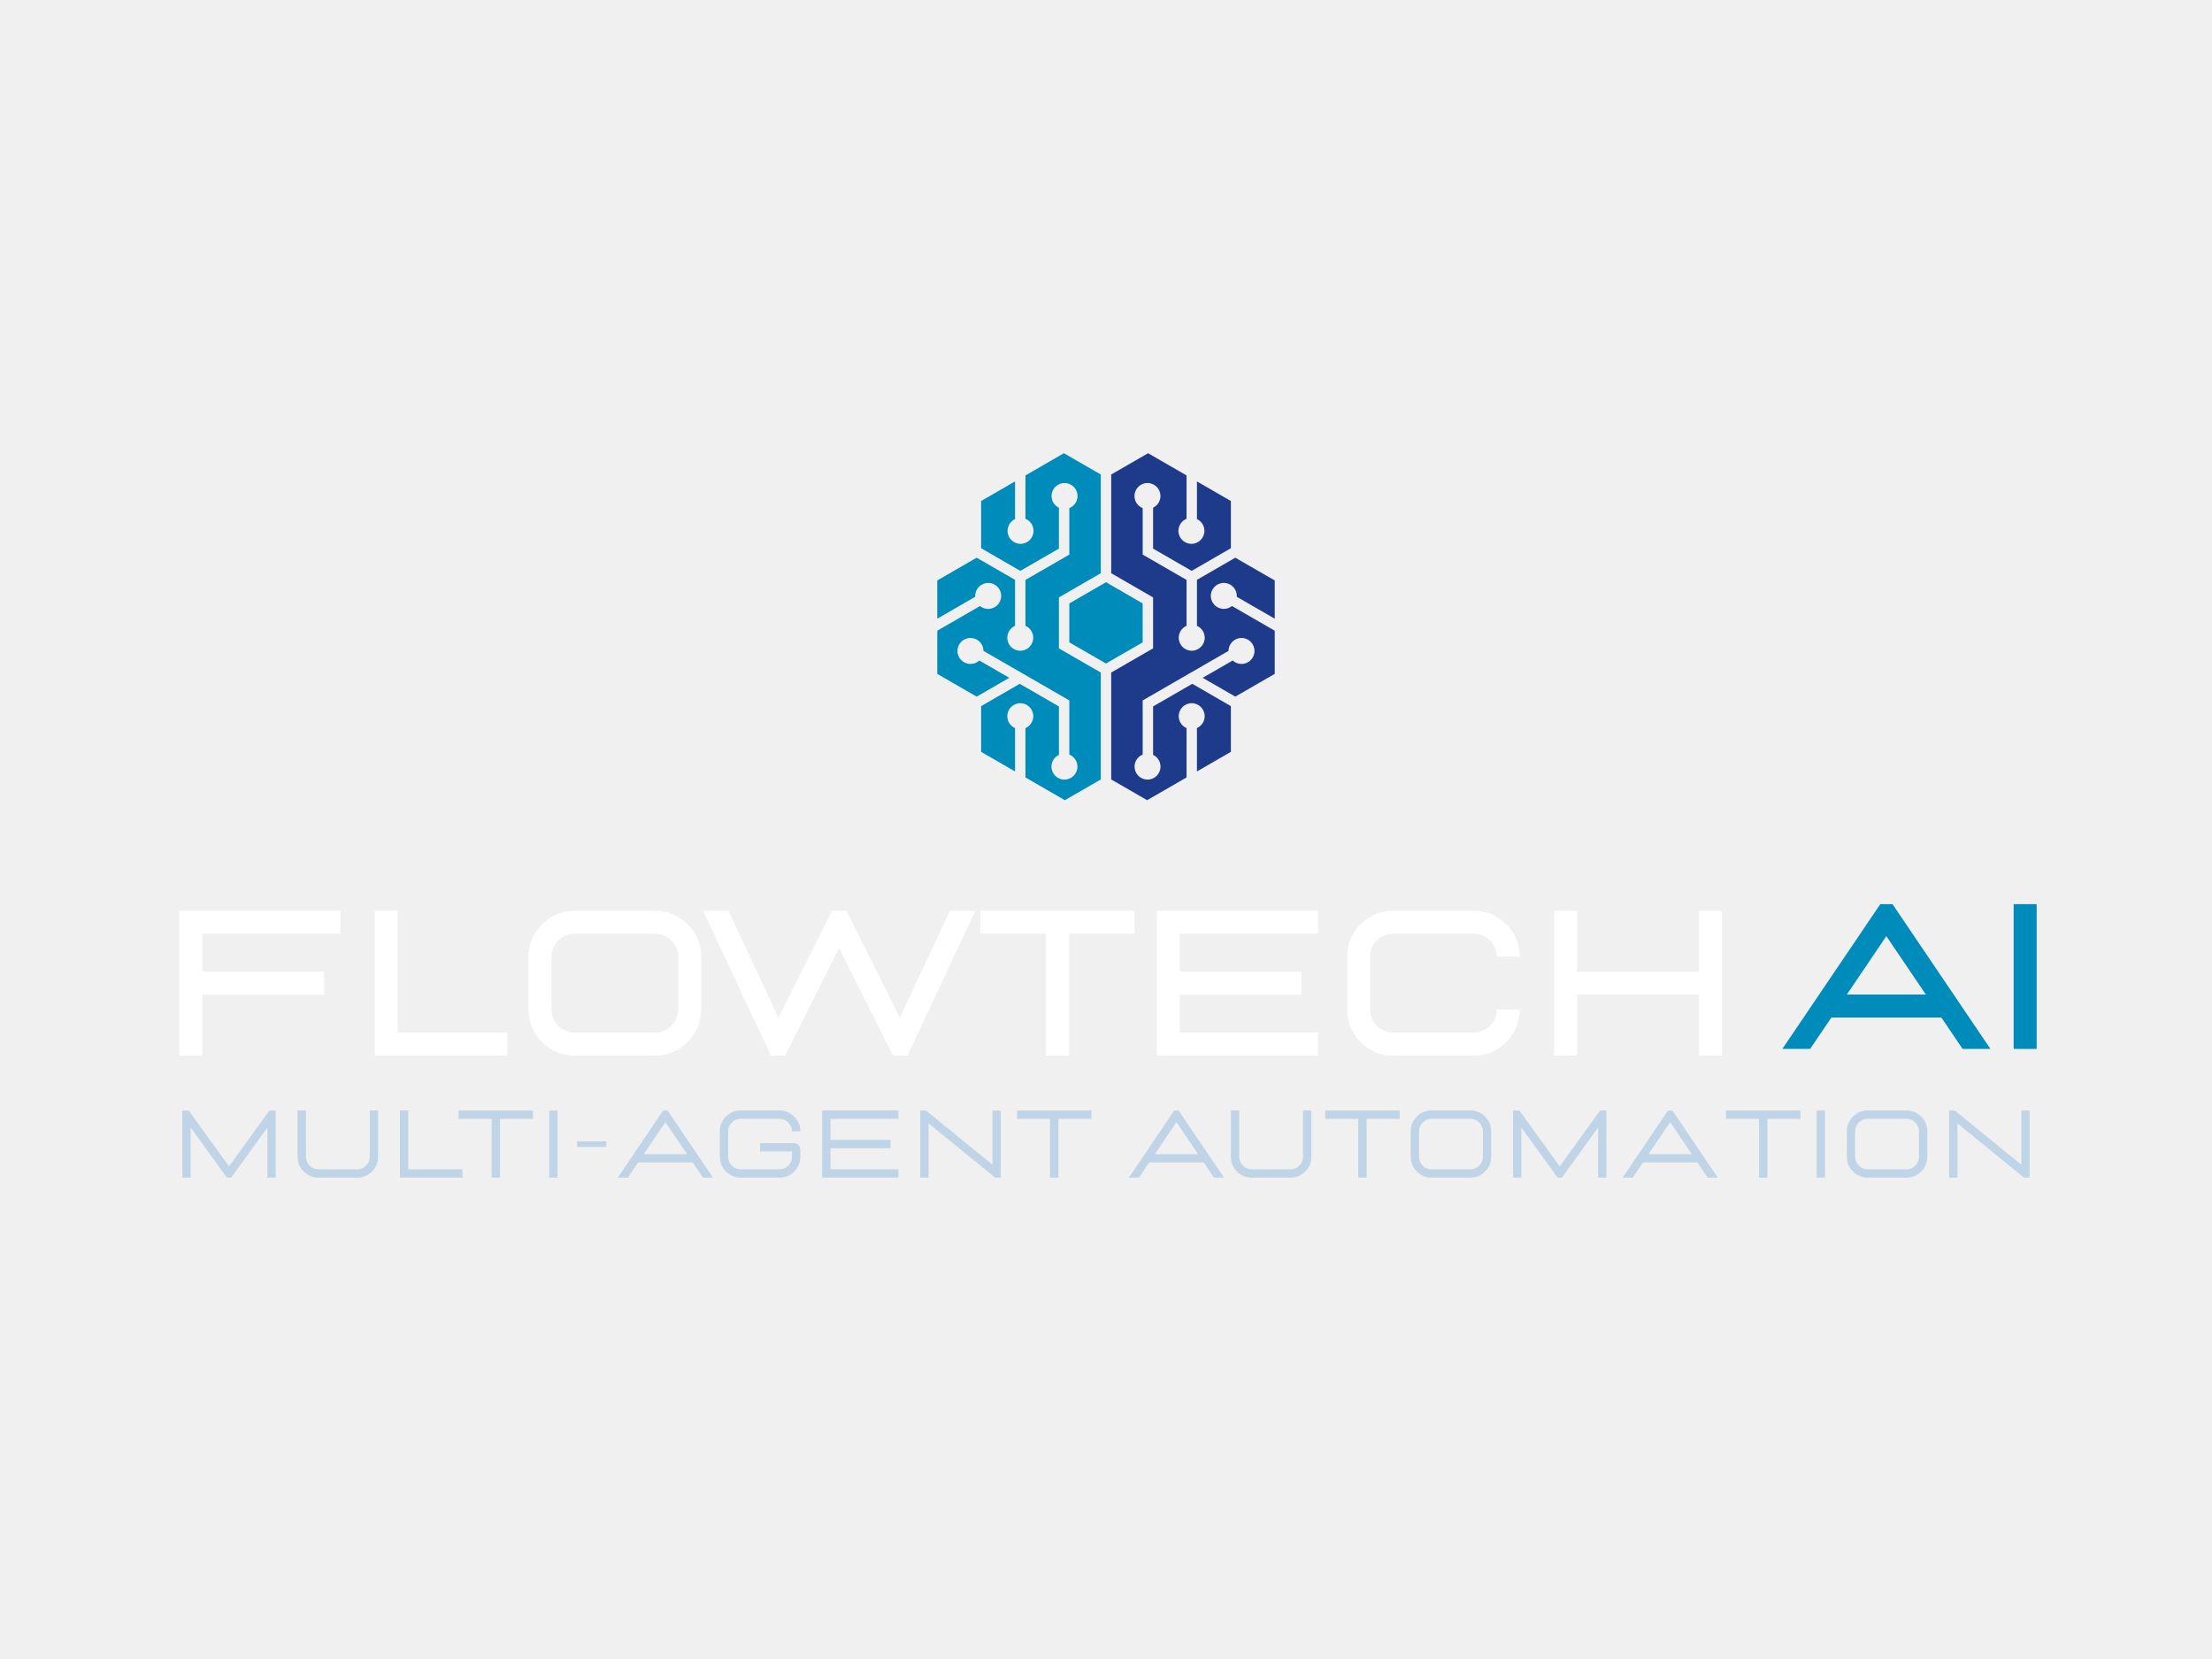
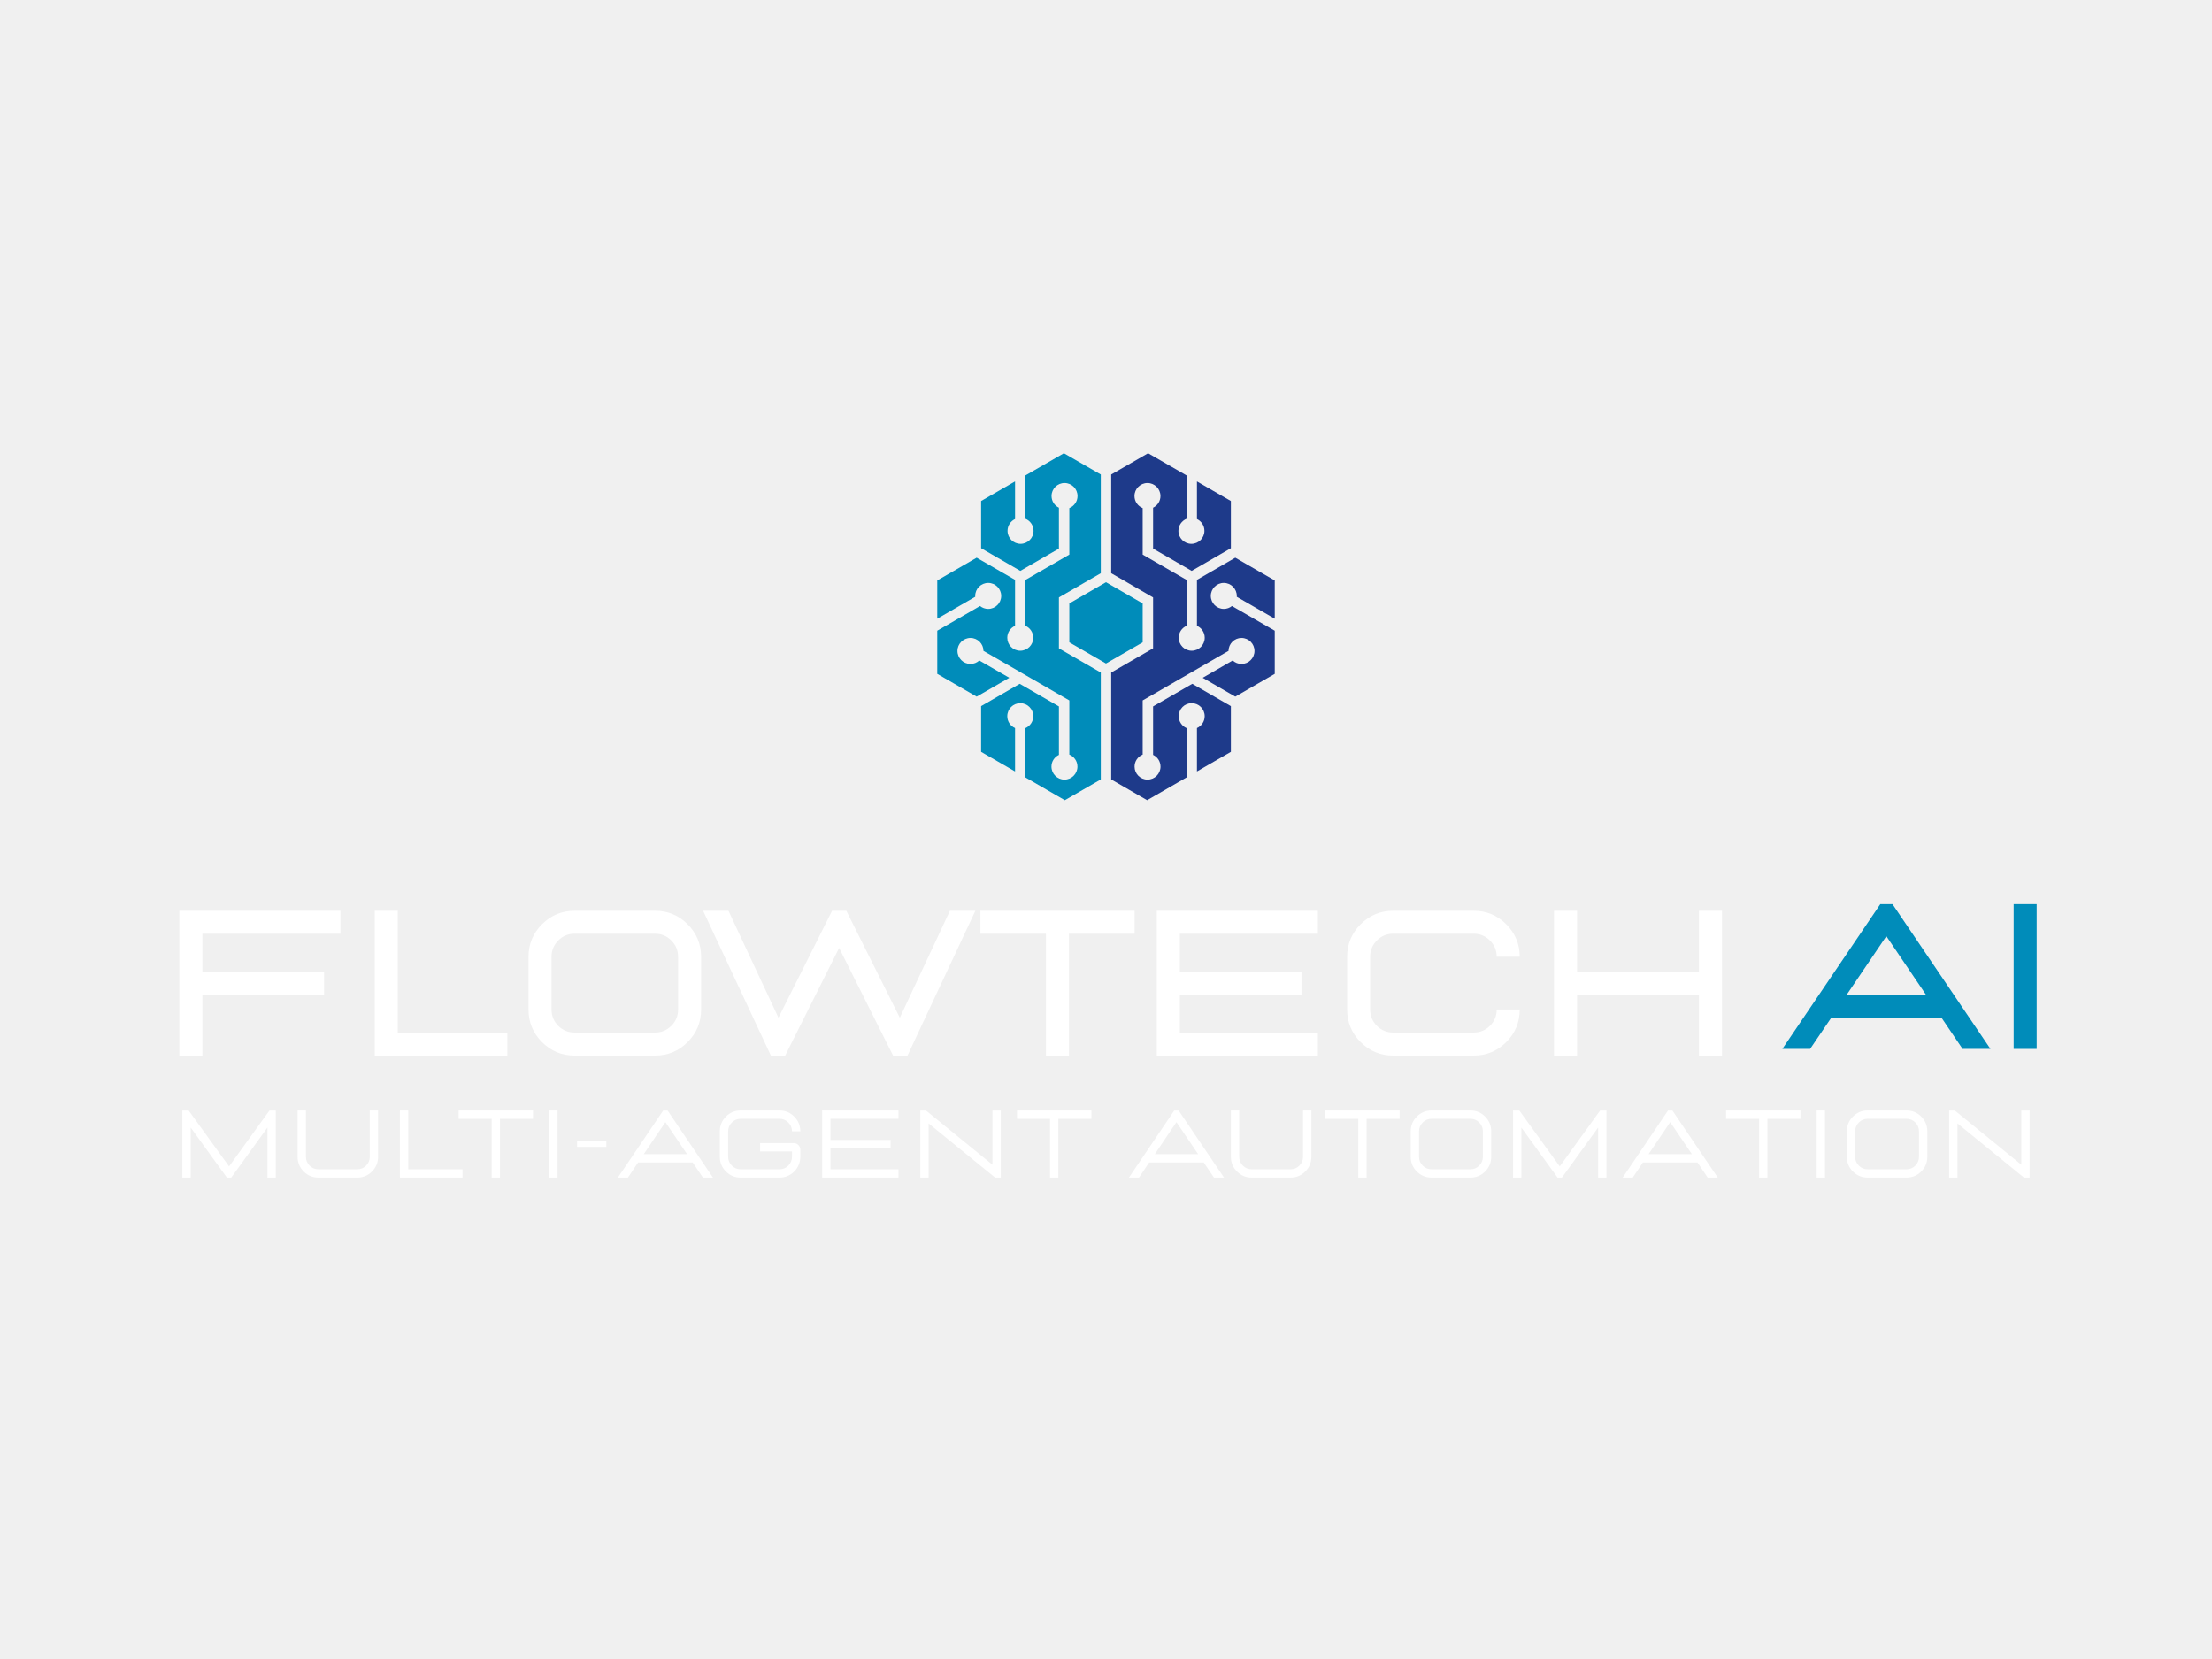
<svg xmlns="http://www.w3.org/2000/svg" width="4000" zoomAndPan="magnify" viewBox="0 0 3000 2250" height="3000" preserveAspectRatio="xMidYMid meet" version="1.0">
  <defs>
    <g />
    <clipPath id="746cb315aa">
      <path d="M 1271.145 614.645 L 1493 614.645 L 1493 1085.438 L 1271.145 1085.438 Z M 1271.145 614.645 " clip-rule="nonzero" />
    </clipPath>
    <clipPath id="4fa33fb243">
      <path d="M 1507 614.645 L 1729 614.645 L 1729 1085.438 L 1507 1085.438 Z M 1507 614.645 " clip-rule="nonzero" />
    </clipPath>
    <clipPath id="673193160c">
      <path d="M 0.227 243 L 1 243 L 1 244 L 0.227 244 Z M 0.227 243 " clip-rule="nonzero" />
    </clipPath>
    <clipPath id="fda7472761">
      <rect x="0" width="454" y="0" height="309" />
    </clipPath>
  </defs>
-   <g fill="#bfd4e6" fill-opacity="1">
+   <g fill="#ffffff" fill-opacity="1">
    <g transform="translate(234.6234, 1597.124)">
      <g>
        <path d="M 139.359 0 L 128.062 0 L 128.062 -67.906 L 78.953 0 L 73.109 0 L 23.984 -67.906 L 23.984 0 L 12.688 0 L 12.688 -91 L 21.203 -91 L 76.031 -15.234 L 130.797 -91 L 139.359 -91 Z M 139.359 0 " />
      </g>
    </g>
  </g>
-   <g fill="#bfd4e6" fill-opacity="1">
+   <g fill="#ffffff" fill-opacity="1">
    <g transform="translate(394.0764, 1597.124)">
      <g>
        <path d="M 90.438 0 C 98.219 0 104.867 -2.758 110.391 -8.281 C 115.91 -13.801 118.672 -20.453 118.672 -28.234 L 118.672 -91.062 L 107.375 -91.062 L 107.375 -28.234 C 107.375 -23.586 105.723 -19.602 102.422 -16.281 C 99.129 -12.957 95.133 -11.297 90.438 -11.297 L 37.766 -11.297 C 33.109 -11.297 29.117 -12.957 25.797 -16.281 C 22.473 -19.602 20.812 -23.586 20.812 -28.234 L 20.812 -91.062 L 9.516 -91.062 L 9.516 -28.234 C 9.516 -20.453 12.273 -13.801 17.797 -8.281 C 23.316 -2.758 29.973 0 37.766 0 Z M 90.438 0 " />
      </g>
    </g>
  </g>
-   <g fill="#bfd4e6" fill-opacity="1">
+   <g fill="#ffffff" fill-opacity="1">
    <g transform="translate(529.6692, 1597.124)">
      <g>
        <path d="M 97.609 0 L 97.609 -11.297 L 23.984 -11.297 L 23.984 -91.062 L 12.688 -91.062 L 12.688 0 Z M 97.609 0 " />
      </g>
    </g>
  </g>
-   <g fill="#bfd4e6" fill-opacity="1">
+   <g fill="#ffffff" fill-opacity="1">
    <g transform="translate(620.0798, 1597.124)">
      <g>
        <path d="M 58 0 L 46.703 0 L 46.703 -79.703 L 1.906 -79.703 L 1.906 -91 L 102.812 -91 L 102.812 -79.703 L 58 -79.703 Z M 58 0 " />
      </g>
    </g>
  </g>
-   <g fill="#bfd4e6" fill-opacity="1">
+   <g fill="#ffffff" fill-opacity="1">
    <g transform="translate(732.1932, 1597.124)">
      <g>
        <path d="M 23.984 0 L 23.984 -91 L 12.688 -91 L 12.688 0 Z M 23.984 0 " />
      </g>
    </g>
  </g>
-   <g fill="#bfd4e6" fill-opacity="1">
+   <g fill="#ffffff" fill-opacity="1">
    <g transform="translate(776.2797, 1597.124)">
      <g>
        <path d="M 6.344 -41.688 L 6.344 -49.25 L 46.016 -49.25 L 46.016 -41.688 Z M 6.344 -41.688 " />
      </g>
    </g>
  </g>
-   <g fill="#bfd4e6" fill-opacity="1">
+   <g fill="#ffffff" fill-opacity="1">
    <g transform="translate(836.0403, 1597.124)">
      <g>
        <path d="M 130.922 0 L 117.281 0 L 103.375 -20.562 L 29.375 -20.562 L 15.547 0 L 1.906 0 L 63.391 -91 L 69.359 -91 Z M 95.766 -31.859 L 66.375 -75.266 L 37.062 -31.859 Z M 95.766 -31.859 " />
      </g>
    </g>
  </g>
-   <g fill="#bfd4e6" fill-opacity="1">
+   <g fill="#ffffff" fill-opacity="1">
    <g transform="translate(966.7468, 1597.124)">
      <g>
        <path d="M 90.438 0 C 98.008 0 104.672 -2.75 110.422 -8.25 C 115.836 -13.832 118.586 -20.492 118.672 -28.234 L 118.672 -37.953 C 118.672 -40.398 117.801 -42.488 116.062 -44.219 C 114.332 -45.957 112.238 -46.828 109.781 -46.828 L 64.094 -46.828 L 64.094 -35.531 L 107.375 -35.531 L 107.375 -28.234 C 107.375 -23.711 105.723 -19.719 102.422 -16.25 C 98.953 -12.945 94.957 -11.297 90.438 -11.297 L 37.766 -11.297 C 33.109 -11.297 29.117 -12.957 25.797 -16.281 C 22.473 -19.602 20.812 -23.586 20.812 -28.234 L 20.812 -62.828 C 20.812 -67.484 22.473 -71.469 25.797 -74.781 C 29.117 -78.102 33.109 -79.766 37.766 -79.766 L 90.438 -79.766 C 95.133 -79.766 99.129 -78.102 102.422 -74.781 C 105.723 -71.469 107.375 -67.484 107.375 -62.828 L 118.672 -62.828 C 118.672 -70.609 115.91 -77.258 110.391 -82.781 C 104.867 -88.301 98.219 -91.062 90.438 -91.062 L 37.766 -91.062 C 29.973 -91.062 23.316 -88.301 17.797 -82.781 C 12.273 -77.258 9.516 -70.609 9.516 -62.828 L 9.516 -28.234 C 9.516 -20.453 12.273 -13.801 17.797 -8.281 C 23.316 -2.758 29.973 0 37.766 0 Z M 90.438 0 " />
      </g>
    </g>
  </g>
-   <g fill="#bfd4e6" fill-opacity="1">
+   <g fill="#ffffff" fill-opacity="1">
    <g transform="translate(1102.34, 1597.124)">
      <g>
        <path d="M 116.203 0 L 12.688 0 L 12.688 -91.062 L 116.203 -91.062 L 116.203 -79.766 L 23.984 -79.766 L 23.984 -51.156 L 105.531 -51.156 L 105.531 -39.859 L 23.984 -39.859 L 23.984 -11.297 L 116.203 -11.297 Z M 116.203 0 " />
      </g>
    </g>
  </g>
-   <g fill="#bfd4e6" fill-opacity="1">
+   <g fill="#ffffff" fill-opacity="1">
    <g transform="translate(1235.458, 1597.124)">
      <g>
        <path d="M 121.844 0 L 114.172 0 L 23.984 -73.484 L 23.984 0 L 12.688 0 L 12.688 -91 L 20.375 -91 L 110.547 -17.516 L 110.547 -91 L 121.844 -91 Z M 121.844 0 " />
      </g>
    </g>
  </g>
-   <g fill="#bfd4e6" fill-opacity="1">
+   <g fill="#ffffff" fill-opacity="1">
    <g transform="translate(1377.396, 1597.124)">
      <g>
        <path d="M 58 0 L 46.703 0 L 46.703 -79.703 L 1.906 -79.703 L 1.906 -91 L 102.812 -91 L 102.812 -79.703 L 58 -79.703 Z M 58 0 " />
      </g>
    </g>
  </g>
-   <g fill="#bfd4e6" fill-opacity="1">
+   <g fill="#ffffff" fill-opacity="1">
    <g transform="translate(1489.51, 1597.124)">
      <g />
    </g>
  </g>
-   <g fill="#bfd4e6" fill-opacity="1">
+   <g fill="#ffffff" fill-opacity="1">
    <g transform="translate(1529.154, 1597.124)">
      <g>
        <path d="M 130.922 0 L 117.281 0 L 103.375 -20.562 L 29.375 -20.562 L 15.547 0 L 1.906 0 L 63.391 -91 L 69.359 -91 Z M 95.766 -31.859 L 66.375 -75.266 L 37.062 -31.859 Z M 95.766 -31.859 " />
      </g>
    </g>
  </g>
-   <g fill="#bfd4e6" fill-opacity="1">
+   <g fill="#ffffff" fill-opacity="1">
    <g transform="translate(1659.86, 1597.124)">
      <g>
        <path d="M 90.438 0 C 98.219 0 104.867 -2.758 110.391 -8.281 C 115.91 -13.801 118.672 -20.453 118.672 -28.234 L 118.672 -91.062 L 107.375 -91.062 L 107.375 -28.234 C 107.375 -23.586 105.723 -19.602 102.422 -16.281 C 99.129 -12.957 95.133 -11.297 90.438 -11.297 L 37.766 -11.297 C 33.109 -11.297 29.117 -12.957 25.797 -16.281 C 22.473 -19.602 20.812 -23.586 20.812 -28.234 L 20.812 -91.062 L 9.516 -91.062 L 9.516 -28.234 C 9.516 -20.453 12.273 -13.801 17.797 -8.281 C 23.316 -2.758 29.973 0 37.766 0 Z M 90.438 0 " />
      </g>
    </g>
  </g>
-   <g fill="#bfd4e6" fill-opacity="1">
+   <g fill="#ffffff" fill-opacity="1">
    <g transform="translate(1795.453, 1597.124)">
      <g>
        <path d="M 58 0 L 46.703 0 L 46.703 -79.703 L 1.906 -79.703 L 1.906 -91 L 102.812 -91 L 102.812 -79.703 L 58 -79.703 Z M 58 0 " />
      </g>
    </g>
  </g>
-   <g fill="#bfd4e6" fill-opacity="1">
+   <g fill="#ffffff" fill-opacity="1">
    <g transform="translate(1903.759, 1597.124)">
      <g>
        <path d="M 90.438 0 C 98.219 0 104.867 -2.758 110.391 -8.281 C 115.91 -13.801 118.672 -20.453 118.672 -28.234 L 118.672 -62.828 C 118.672 -70.609 115.91 -77.258 110.391 -82.781 C 104.867 -88.301 98.219 -91.062 90.438 -91.062 L 37.766 -91.062 C 29.973 -91.062 23.316 -88.301 17.797 -82.781 C 12.273 -77.258 9.516 -70.609 9.516 -62.828 L 9.516 -28.234 C 9.516 -20.453 12.273 -13.801 17.797 -8.281 C 23.316 -2.758 29.973 0 37.766 0 Z M 90.438 -11.297 L 37.766 -11.297 C 33.109 -11.297 29.117 -12.957 25.797 -16.281 C 22.473 -19.602 20.812 -23.586 20.812 -28.234 L 20.812 -62.828 C 20.812 -67.484 22.473 -71.469 25.797 -74.781 C 29.117 -78.102 33.109 -79.766 37.766 -79.766 L 90.438 -79.766 C 95.133 -79.766 99.129 -78.102 102.422 -74.781 C 105.723 -71.469 107.375 -67.484 107.375 -62.828 L 107.375 -28.234 C 107.375 -23.586 105.723 -19.602 102.422 -16.281 C 99.129 -12.957 95.133 -11.297 90.438 -11.297 Z M 90.438 -11.297 " />
      </g>
    </g>
  </g>
-   <g fill="#bfd4e6" fill-opacity="1">
+   <g fill="#ffffff" fill-opacity="1">
    <g transform="translate(2039.352, 1597.124)">
      <g>
        <path d="M 139.359 0 L 128.062 0 L 128.062 -67.906 L 78.953 0 L 73.109 0 L 23.984 -67.906 L 23.984 0 L 12.688 0 L 12.688 -91 L 21.203 -91 L 76.031 -15.234 L 130.797 -91 L 139.359 -91 Z M 139.359 0 " />
      </g>
    </g>
  </g>
-   <g fill="#bfd4e6" fill-opacity="1">
+   <g fill="#ffffff" fill-opacity="1">
    <g transform="translate(2198.805, 1597.124)">
      <g>
        <path d="M 130.922 0 L 117.281 0 L 103.375 -20.562 L 29.375 -20.562 L 15.547 0 L 1.906 0 L 63.391 -91 L 69.359 -91 Z M 95.766 -31.859 L 66.375 -75.266 L 37.062 -31.859 Z M 95.766 -31.859 " />
      </g>
    </g>
  </g>
-   <g fill="#bfd4e6" fill-opacity="1">
+   <g fill="#ffffff" fill-opacity="1">
    <g transform="translate(2339.03, 1597.124)">
      <g>
        <path d="M 58 0 L 46.703 0 L 46.703 -79.703 L 1.906 -79.703 L 1.906 -91 L 102.812 -91 L 102.812 -79.703 L 58 -79.703 Z M 58 0 " />
      </g>
    </g>
  </g>
-   <g fill="#bfd4e6" fill-opacity="1">
+   <g fill="#ffffff" fill-opacity="1">
    <g transform="translate(2451.143, 1597.124)">
      <g>
        <path d="M 23.984 0 L 23.984 -91 L 12.688 -91 L 12.688 0 Z M 23.984 0 " />
      </g>
    </g>
  </g>
-   <g fill="#bfd4e6" fill-opacity="1">
+   <g fill="#ffffff" fill-opacity="1">
    <g transform="translate(2495.23, 1597.124)">
      <g>
        <path d="M 90.438 0 C 98.219 0 104.867 -2.758 110.391 -8.281 C 115.91 -13.801 118.672 -20.453 118.672 -28.234 L 118.672 -62.828 C 118.672 -70.609 115.91 -77.258 110.391 -82.781 C 104.867 -88.301 98.219 -91.062 90.438 -91.062 L 37.766 -91.062 C 29.973 -91.062 23.316 -88.301 17.797 -82.781 C 12.273 -77.258 9.516 -70.609 9.516 -62.828 L 9.516 -28.234 C 9.516 -20.453 12.273 -13.801 17.797 -8.281 C 23.316 -2.758 29.973 0 37.766 0 Z M 90.438 -11.297 L 37.766 -11.297 C 33.109 -11.297 29.117 -12.957 25.797 -16.281 C 22.473 -19.602 20.812 -23.586 20.812 -28.234 L 20.812 -62.828 C 20.812 -67.484 22.473 -71.469 25.797 -74.781 C 29.117 -78.102 33.109 -79.766 37.766 -79.766 L 90.438 -79.766 C 95.133 -79.766 99.129 -78.102 102.422 -74.781 C 105.723 -71.469 107.375 -67.484 107.375 -62.828 L 107.375 -28.234 C 107.375 -23.586 105.723 -19.602 102.422 -16.281 C 99.129 -12.957 95.133 -11.297 90.438 -11.297 Z M 90.438 -11.297 " />
      </g>
    </g>
  </g>
-   <g fill="#bfd4e6" fill-opacity="1">
+   <g fill="#ffffff" fill-opacity="1">
    <g transform="translate(2630.823, 1597.124)">
      <g>
        <path d="M 121.844 0 L 114.172 0 L 23.984 -73.484 L 23.984 0 L 12.688 0 L 12.688 -91 L 20.375 -91 L 110.547 -17.516 L 110.547 -91 L 121.844 -91 Z M 121.844 0 " />
      </g>
    </g>
  </g>
  <path fill="#008cba" d="M 1450.258 871.195 L 1499.969 899.887 L 1549.738 871.195 L 1549.738 818.383 L 1499.969 789.633 L 1450.258 818.383 Z M 1450.258 871.195 " fill-opacity="1" fill-rule="evenodd" />
  <g clip-path="url(#746cb315aa)">
    <path fill="#008cba" d="M 1492.941 912.125 L 1436.145 879.336 L 1436.145 810.242 L 1492.941 777.395 L 1492.941 643.543 L 1442.879 614.676 L 1390.77 644.773 L 1390.77 703.617 C 1397.207 706.254 1401.719 712.578 1401.719 719.953 C 1401.719 729.676 1393.812 737.578 1384.094 737.578 C 1374.375 737.578 1366.469 729.676 1366.469 719.953 C 1366.469 712.871 1370.625 706.781 1376.656 703.969 L 1376.656 652.91 L 1330.633 679.496 L 1330.633 743.492 L 1383.801 774.234 L 1436.145 744.02 L 1436.145 688.57 C 1430.234 685.758 1426.133 679.727 1426.133 672.703 C 1426.133 662.98 1434.039 655.078 1443.758 655.078 C 1453.477 655.078 1461.383 662.98 1461.383 672.703 C 1461.383 680.137 1456.758 686.52 1450.258 689.098 L 1450.258 752.156 L 1390.77 786.469 L 1390.77 848.77 C 1396.977 851.523 1401.309 857.73 1401.309 864.93 C 1401.309 874.652 1393.461 882.555 1383.684 882.555 C 1373.965 882.555 1366.117 874.652 1366.117 864.93 C 1366.117 857.73 1370.449 851.523 1376.656 848.77 L 1376.656 786.41 L 1324.602 756.375 L 1271.145 787.23 L 1271.145 839.109 L 1322.672 809.363 L 1322.613 808.191 C 1322.613 798.473 1330.516 790.57 1340.238 790.57 C 1349.957 790.57 1357.863 798.473 1357.863 808.191 C 1357.863 817.914 1349.957 825.816 1340.238 825.816 C 1336.02 825.816 1332.156 824.355 1329.172 821.895 L 1271.145 855.387 L 1271.145 913.938 L 1324.602 944.797 L 1368.871 919.27 L 1328.176 895.789 C 1325.012 898.715 1320.797 900.473 1316.172 900.473 C 1306.453 900.473 1298.547 892.566 1298.547 882.848 C 1298.547 873.129 1306.453 865.223 1316.172 865.223 C 1325.891 865.223 1333.738 873.07 1333.797 882.73 L 1450.258 949.949 L 1450.258 1023.375 C 1456.699 1026.008 1461.266 1032.332 1461.266 1039.711 C 1461.266 1049.43 1453.359 1057.336 1443.641 1057.336 C 1433.922 1057.336 1426.016 1049.43 1426.016 1039.711 C 1426.016 1032.684 1430.176 1026.594 1436.145 1023.785 L 1436.145 958.09 L 1382.98 927.406 L 1330.633 957.68 L 1330.633 1019.684 L 1376.656 1046.27 L 1376.656 987.422 C 1370.449 984.73 1366.117 978.523 1366.117 971.32 C 1366.117 961.602 1374.023 953.695 1383.742 953.695 C 1393.461 953.695 1401.367 961.602 1401.367 971.32 C 1401.367 978.523 1396.977 984.789 1390.77 987.48 L 1390.77 1054.406 L 1444.168 1085.266 L 1492.941 1057.102 Z M 1492.941 912.125 " fill-opacity="1" fill-rule="evenodd" />
  </g>
  <g clip-path="url(#4fa33fb243)">
    <path fill="#1e3a8a" d="M 1507.055 912.125 L 1507.055 1057.102 L 1555.77 1085.266 L 1609.227 1054.406 L 1609.227 987.48 C 1602.965 984.789 1598.629 978.523 1598.629 971.32 C 1598.629 961.602 1606.477 953.695 1616.195 953.695 C 1625.973 953.695 1633.82 961.602 1633.82 971.32 C 1633.82 978.523 1629.488 984.73 1623.34 987.422 L 1623.34 1046.27 L 1669.363 1019.684 L 1669.363 957.68 L 1617.016 927.406 L 1563.852 958.09 L 1563.852 1023.785 C 1569.824 1026.594 1573.922 1032.684 1573.922 1039.711 C 1573.922 1049.43 1566.074 1057.336 1556.297 1057.336 C 1546.578 1057.336 1538.73 1049.43 1538.73 1039.711 C 1538.73 1032.332 1543.297 1026.008 1549.738 1023.375 L 1549.738 949.949 L 1666.199 882.73 C 1666.258 873.07 1674.105 865.223 1683.766 865.223 C 1693.543 865.223 1701.391 873.129 1701.391 882.848 C 1701.391 892.566 1693.543 900.473 1683.766 900.473 C 1679.141 900.473 1674.984 898.715 1671.82 895.789 L 1631.129 919.27 L 1675.336 944.797 L 1728.852 913.938 L 1728.852 855.387 L 1670.824 821.895 C 1667.781 824.355 1663.918 825.816 1659.758 825.816 C 1650.039 825.816 1642.137 817.914 1642.137 808.191 C 1642.137 798.473 1650.039 790.57 1659.758 790.57 C 1669.48 790.57 1677.383 798.473 1677.383 808.191 L 1677.324 809.363 L 1728.852 839.109 L 1728.852 787.23 L 1675.336 756.375 L 1623.34 786.41 L 1623.34 848.77 C 1629.547 851.523 1633.879 857.73 1633.879 864.93 C 1633.879 874.652 1625.973 882.555 1616.254 882.555 C 1606.535 882.555 1598.629 874.652 1598.629 864.93 C 1598.629 857.73 1602.965 851.523 1609.227 848.77 L 1609.227 786.469 L 1549.738 752.156 L 1549.738 689.098 C 1543.238 686.52 1538.613 680.137 1538.613 672.703 C 1538.613 662.98 1546.52 655.078 1556.238 655.078 C 1565.957 655.078 1573.863 662.98 1573.863 672.703 C 1573.863 679.727 1569.766 685.758 1563.852 688.57 L 1563.852 744.02 L 1616.195 774.234 L 1669.363 743.492 L 1669.363 679.496 L 1623.34 652.91 L 1623.34 703.969 C 1629.312 706.781 1633.469 712.871 1633.469 719.953 C 1633.469 729.676 1625.566 737.578 1615.844 737.578 C 1606.125 737.578 1598.219 729.676 1598.219 719.953 C 1598.219 712.578 1602.789 706.254 1609.227 703.617 L 1609.227 644.773 L 1557.059 614.676 L 1507.055 643.543 L 1507.055 777.395 L 1563.852 810.242 L 1563.852 879.336 Z M 1507.055 912.125 " fill-opacity="1" fill-rule="evenodd" />
  </g>
  <g fill="#ffffff" fill-opacity="1">
    <g transform="translate(215.8457, 1431.61)">
      <g>
        <path d="M 58.625 0 L 27.391 0 L 27.391 -196.406 L 245.844 -196.406 L 245.844 -165.312 L 58.625 -165.312 L 58.625 -113.812 L 223.656 -113.812 L 223.656 -82.594 L 58.625 -82.594 Z M 58.625 0 " />
      </g>
    </g>
  </g>
  <g fill="#ffffff" fill-opacity="1">
    <g transform="translate(480.8387, 1431.61)">
      <g>
        <path d="M 207.219 0 L 207.219 -31.234 L 58.625 -31.234 L 58.625 -196.406 L 27.391 -196.406 L 27.391 0 Z M 207.219 0 " />
      </g>
    </g>
  </g>
  <g fill="#ffffff" fill-opacity="1">
    <g transform="translate(696.2506, 1431.61)">
      <g>
        <path d="M 192.156 0 C 209.414 0 224.141 -6.094 236.328 -18.281 C 248.516 -30.469 254.609 -45.191 254.609 -62.453 L 254.609 -134.094 C 254.609 -151.25 248.516 -165.922 236.328 -178.109 C 224.141 -190.305 209.414 -196.406 192.156 -196.406 L 83 -196.406 C 65.738 -196.406 51.016 -190.305 38.828 -178.109 C 26.641 -165.922 20.547 -151.25 20.547 -134.094 L 20.547 -62.453 C 20.547 -45.191 26.641 -30.469 38.828 -18.281 C 51.016 -6.094 65.738 0 83 0 Z M 192.156 -31.234 L 83 -31.234 C 74.32 -31.234 66.945 -34.266 60.875 -40.328 C 54.801 -46.398 51.766 -53.773 51.766 -62.453 L 51.766 -134.094 C 51.766 -142.676 54.801 -150.023 60.875 -156.141 C 66.945 -162.254 74.32 -165.312 83 -165.312 L 192.156 -165.312 C 200.738 -165.312 208.086 -162.254 214.203 -156.141 C 220.328 -150.023 223.391 -142.676 223.391 -134.094 L 223.391 -62.453 C 223.391 -53.773 220.328 -46.398 214.203 -40.328 C 208.086 -34.266 200.738 -31.234 192.156 -31.234 Z M 192.156 -31.234 " />
      </g>
    </g>
  </g>
  <g fill="#ffffff" fill-opacity="1">
    <g transform="translate(949.4647, 1431.61)">
      <g>
        <path d="M 281.328 0 L 261.734 0 L 188.594 -146 L 115.453 0 L 96.016 0 L 4.109 -196.406 L 38.484 -196.406 L 106.281 -51.359 L 179.016 -196.406 L 198.328 -196.406 L 270.906 -51.359 L 338.844 -196.406 L 373.359 -196.406 Z M 281.328 0 " />
      </g>
    </g>
  </g>
  <g fill="#ffffff" fill-opacity="1">
    <g transform="translate(1325.536, 1431.61)">
      <g>
        <path d="M 124.219 0 L 93 0 L 93 -165.312 L 4.109 -165.312 L 4.109 -196.406 L 213.25 -196.406 L 213.25 -165.312 L 124.219 -165.312 Z M 124.219 0 " />
      </g>
    </g>
  </g>
  <g fill="#ffffff" fill-opacity="1">
    <g transform="translate(1541.496, 1431.61)">
      <g>
        <path d="M 245.844 0 L 27.391 0 L 27.391 -196.406 L 245.844 -196.406 L 245.844 -165.312 L 58.625 -165.312 L 58.625 -113.812 L 223.656 -113.812 L 223.656 -82.594 L 58.625 -82.594 L 58.625 -31.234 L 245.844 -31.234 Z M 245.844 0 " />
      </g>
    </g>
  </g>
  <g fill="#ffffff" fill-opacity="1">
    <g transform="translate(1806.489, 1431.61)">
      <g>
        <path d="M 192.156 0 C 209.414 0 224.141 -6.094 236.328 -18.281 C 248.516 -30.469 254.609 -45.191 254.609 -62.453 L 223.391 -62.453 C 223.391 -53.773 220.328 -46.398 214.203 -40.328 C 208.086 -34.266 200.738 -31.234 192.156 -31.234 L 83 -31.234 C 74.32 -31.234 66.945 -34.266 60.875 -40.328 C 54.801 -46.398 51.766 -53.773 51.766 -62.453 L 51.766 -134.094 C 51.766 -142.676 54.801 -150.023 60.875 -156.141 C 66.945 -162.254 74.32 -165.312 83 -165.312 L 192.156 -165.312 C 200.738 -165.312 208.086 -162.254 214.203 -156.141 C 220.328 -150.023 223.391 -142.676 223.391 -134.094 L 254.609 -134.094 C 254.609 -151.25 248.516 -165.922 236.328 -178.109 C 224.141 -190.305 209.414 -196.406 192.156 -196.406 L 83 -196.406 C 65.738 -196.406 51.016 -190.305 38.828 -178.109 C 26.641 -165.922 20.547 -151.25 20.547 -134.094 L 20.547 -62.453 C 20.547 -45.191 26.641 -30.469 38.828 -18.281 C 51.016 -6.094 65.738 0 83 0 Z M 192.156 0 " />
      </g>
    </g>
  </g>
  <g fill="#ffffff" fill-opacity="1">
    <g transform="translate(2080.247, 1431.61)">
      <g>
        <path d="M 255.156 0 L 223.938 0 L 223.938 -82.719 L 58.625 -82.719 L 58.625 0 L 27.391 0 L 27.391 -196.406 L 58.625 -196.406 L 58.625 -113.812 L 223.938 -113.812 L 223.938 -196.406 L 255.156 -196.406 Z M 255.156 0 " />
      </g>
    </g>
  </g>
  <g fill="#ffffff" fill-opacity="1">
    <g transform="translate(2361.404, 1431.61)">
      <g />
    </g>
  </g>
  <g transform="matrix(1, 0, 0, 1, 2343, 1179)">
    <g clip-path="url(#fda7472761)">
      <g clip-path="url(#673193160c)">
        <g fill="#008cba" fill-opacity="1">
          <g transform="translate(0.398032, 243.5884)">
            <g />
          </g>
        </g>
      </g>
      <g fill="#008cba" fill-opacity="1">
        <g transform="translate(70.18484, 243.5884)">
          <g>
            <path d="M 286.328 0 L 248.531 0 L 219.781 -42.594 L 70.656 -42.594 L 41.766 0 L 4.109 0 L 136.938 -196.359 L 153.5 -196.359 Z M 198.688 -73.812 L 145.141 -152.953 L 91.609 -73.812 Z M 198.688 -73.812 " />
          </g>
        </g>
      </g>
      <g fill="#008cba" fill-opacity="1">
        <g transform="translate(360.5916, 243.5884)">
          <g>
            <path d="M 58.609 0 L 58.609 -196.359 L 27.391 -196.359 L 27.391 0 Z M 58.609 0 " />
          </g>
        </g>
      </g>
    </g>
  </g>
</svg>
